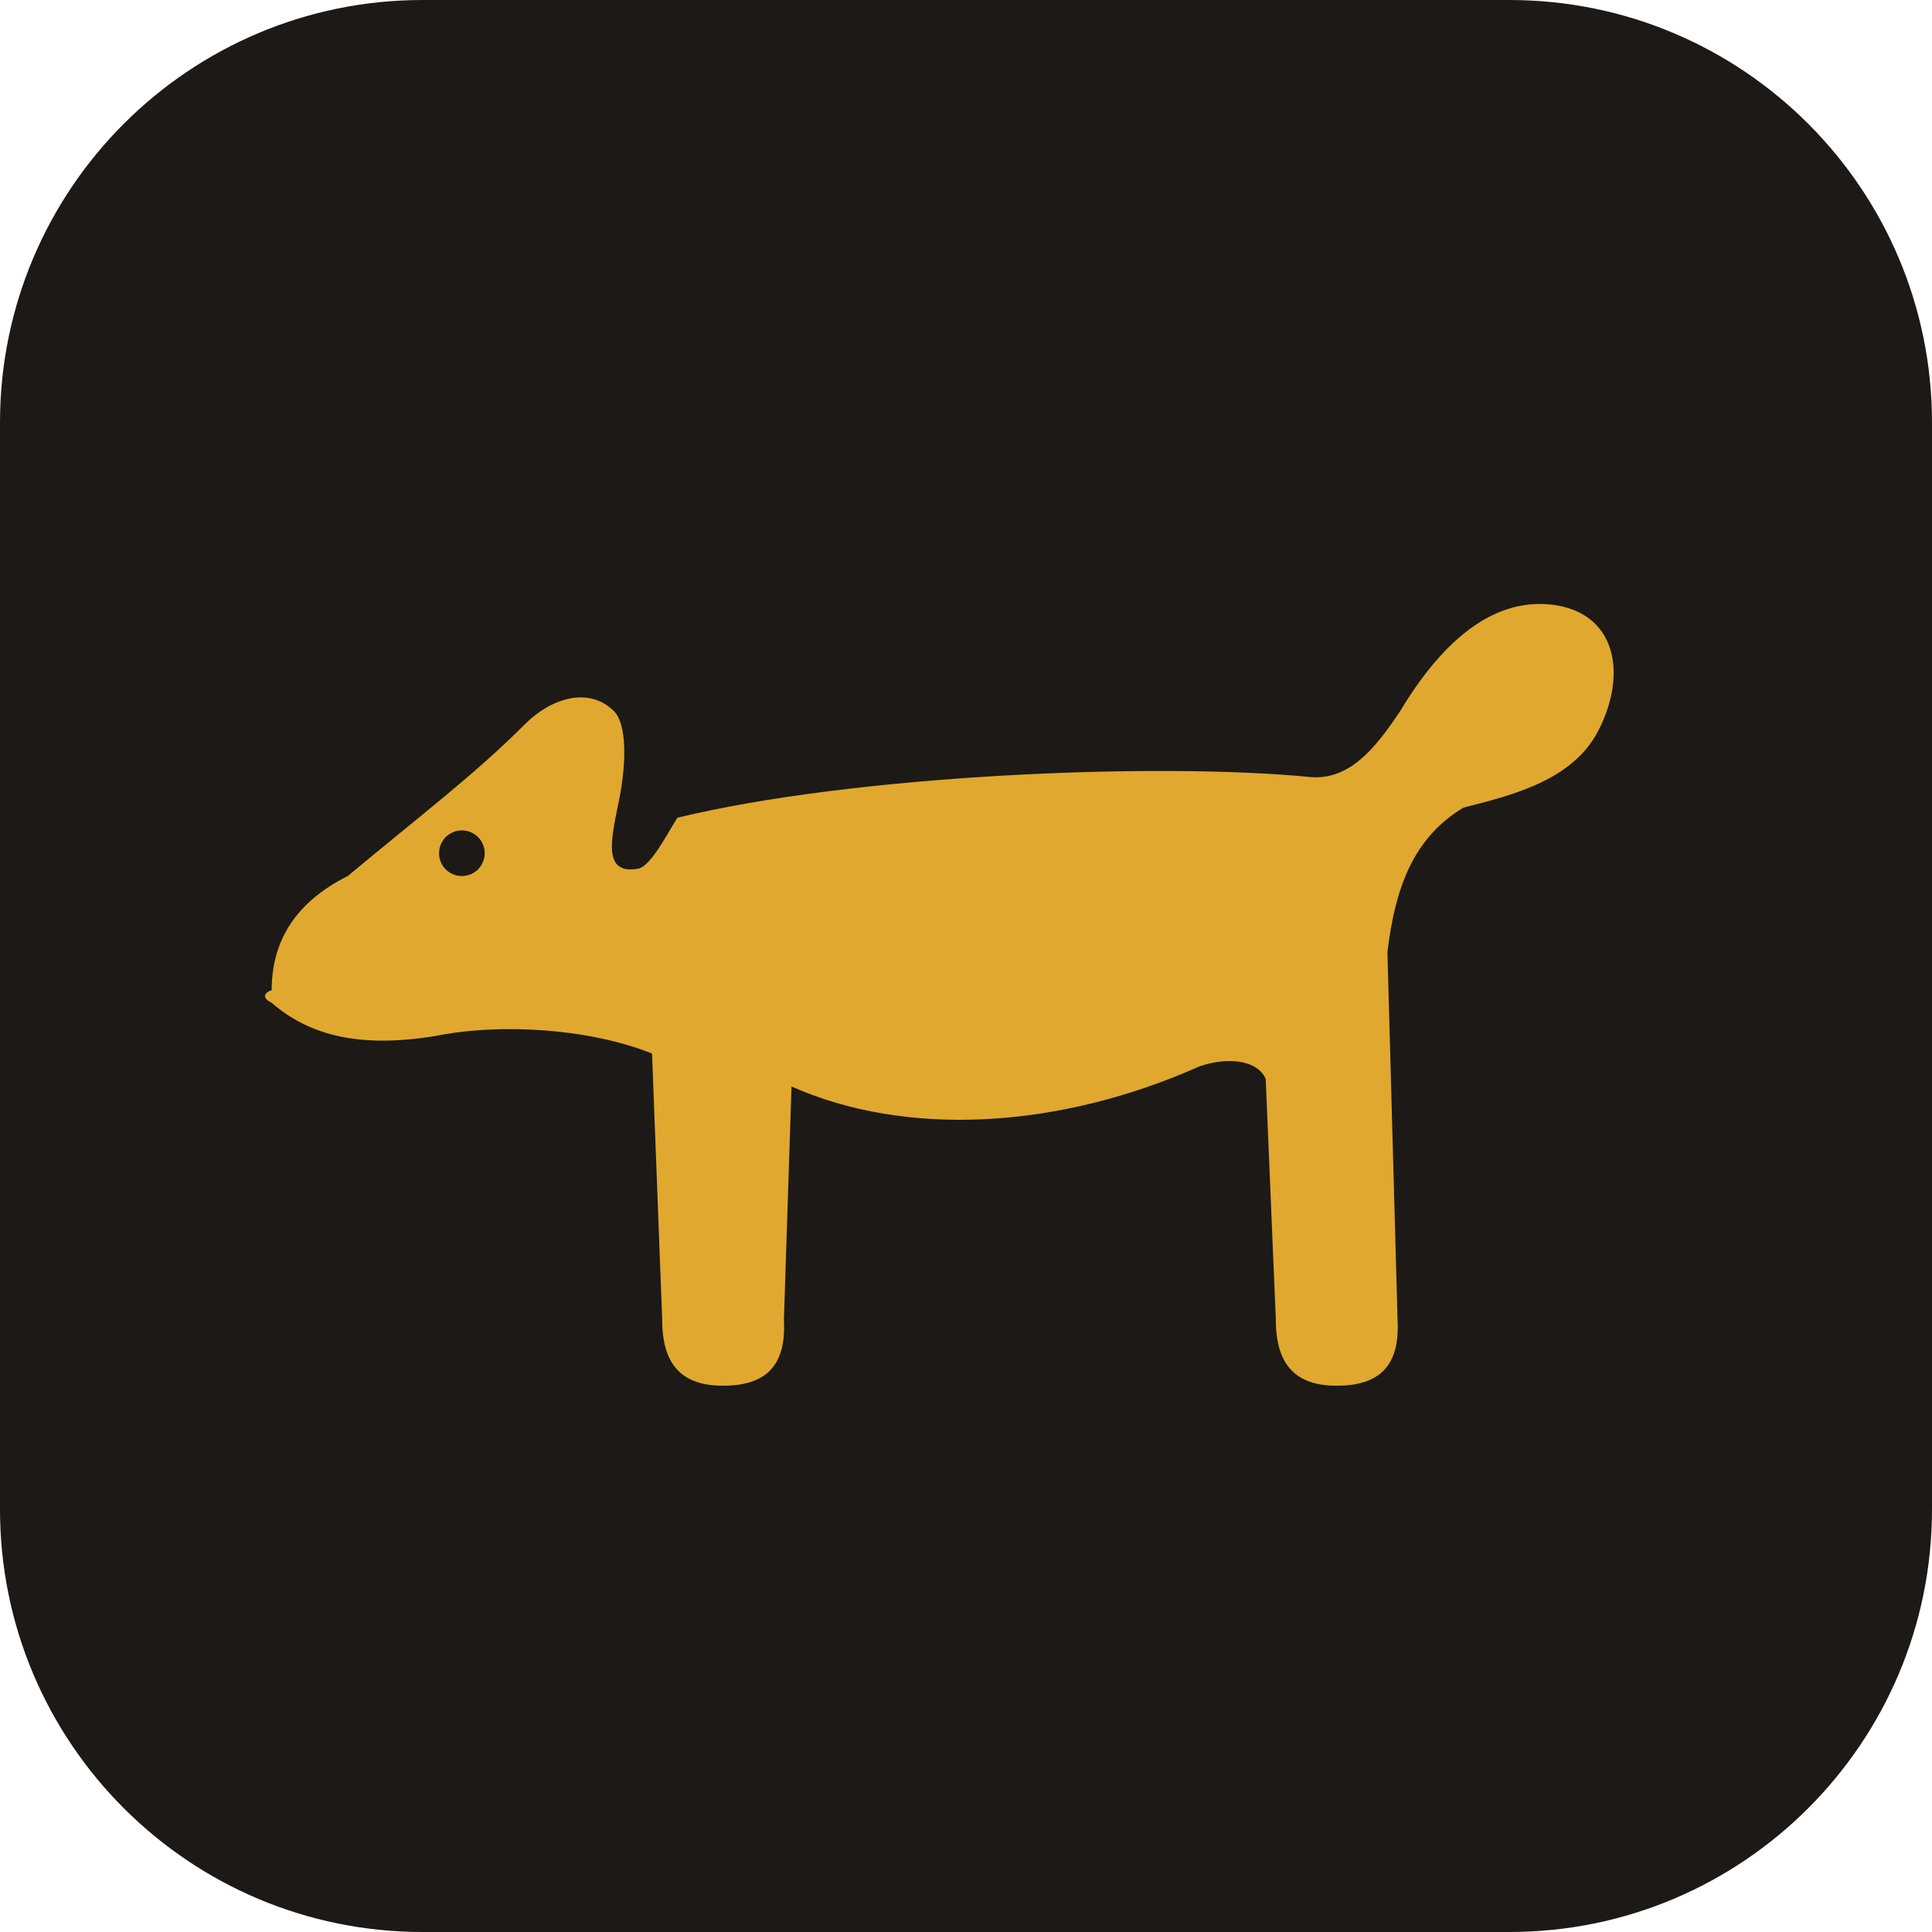
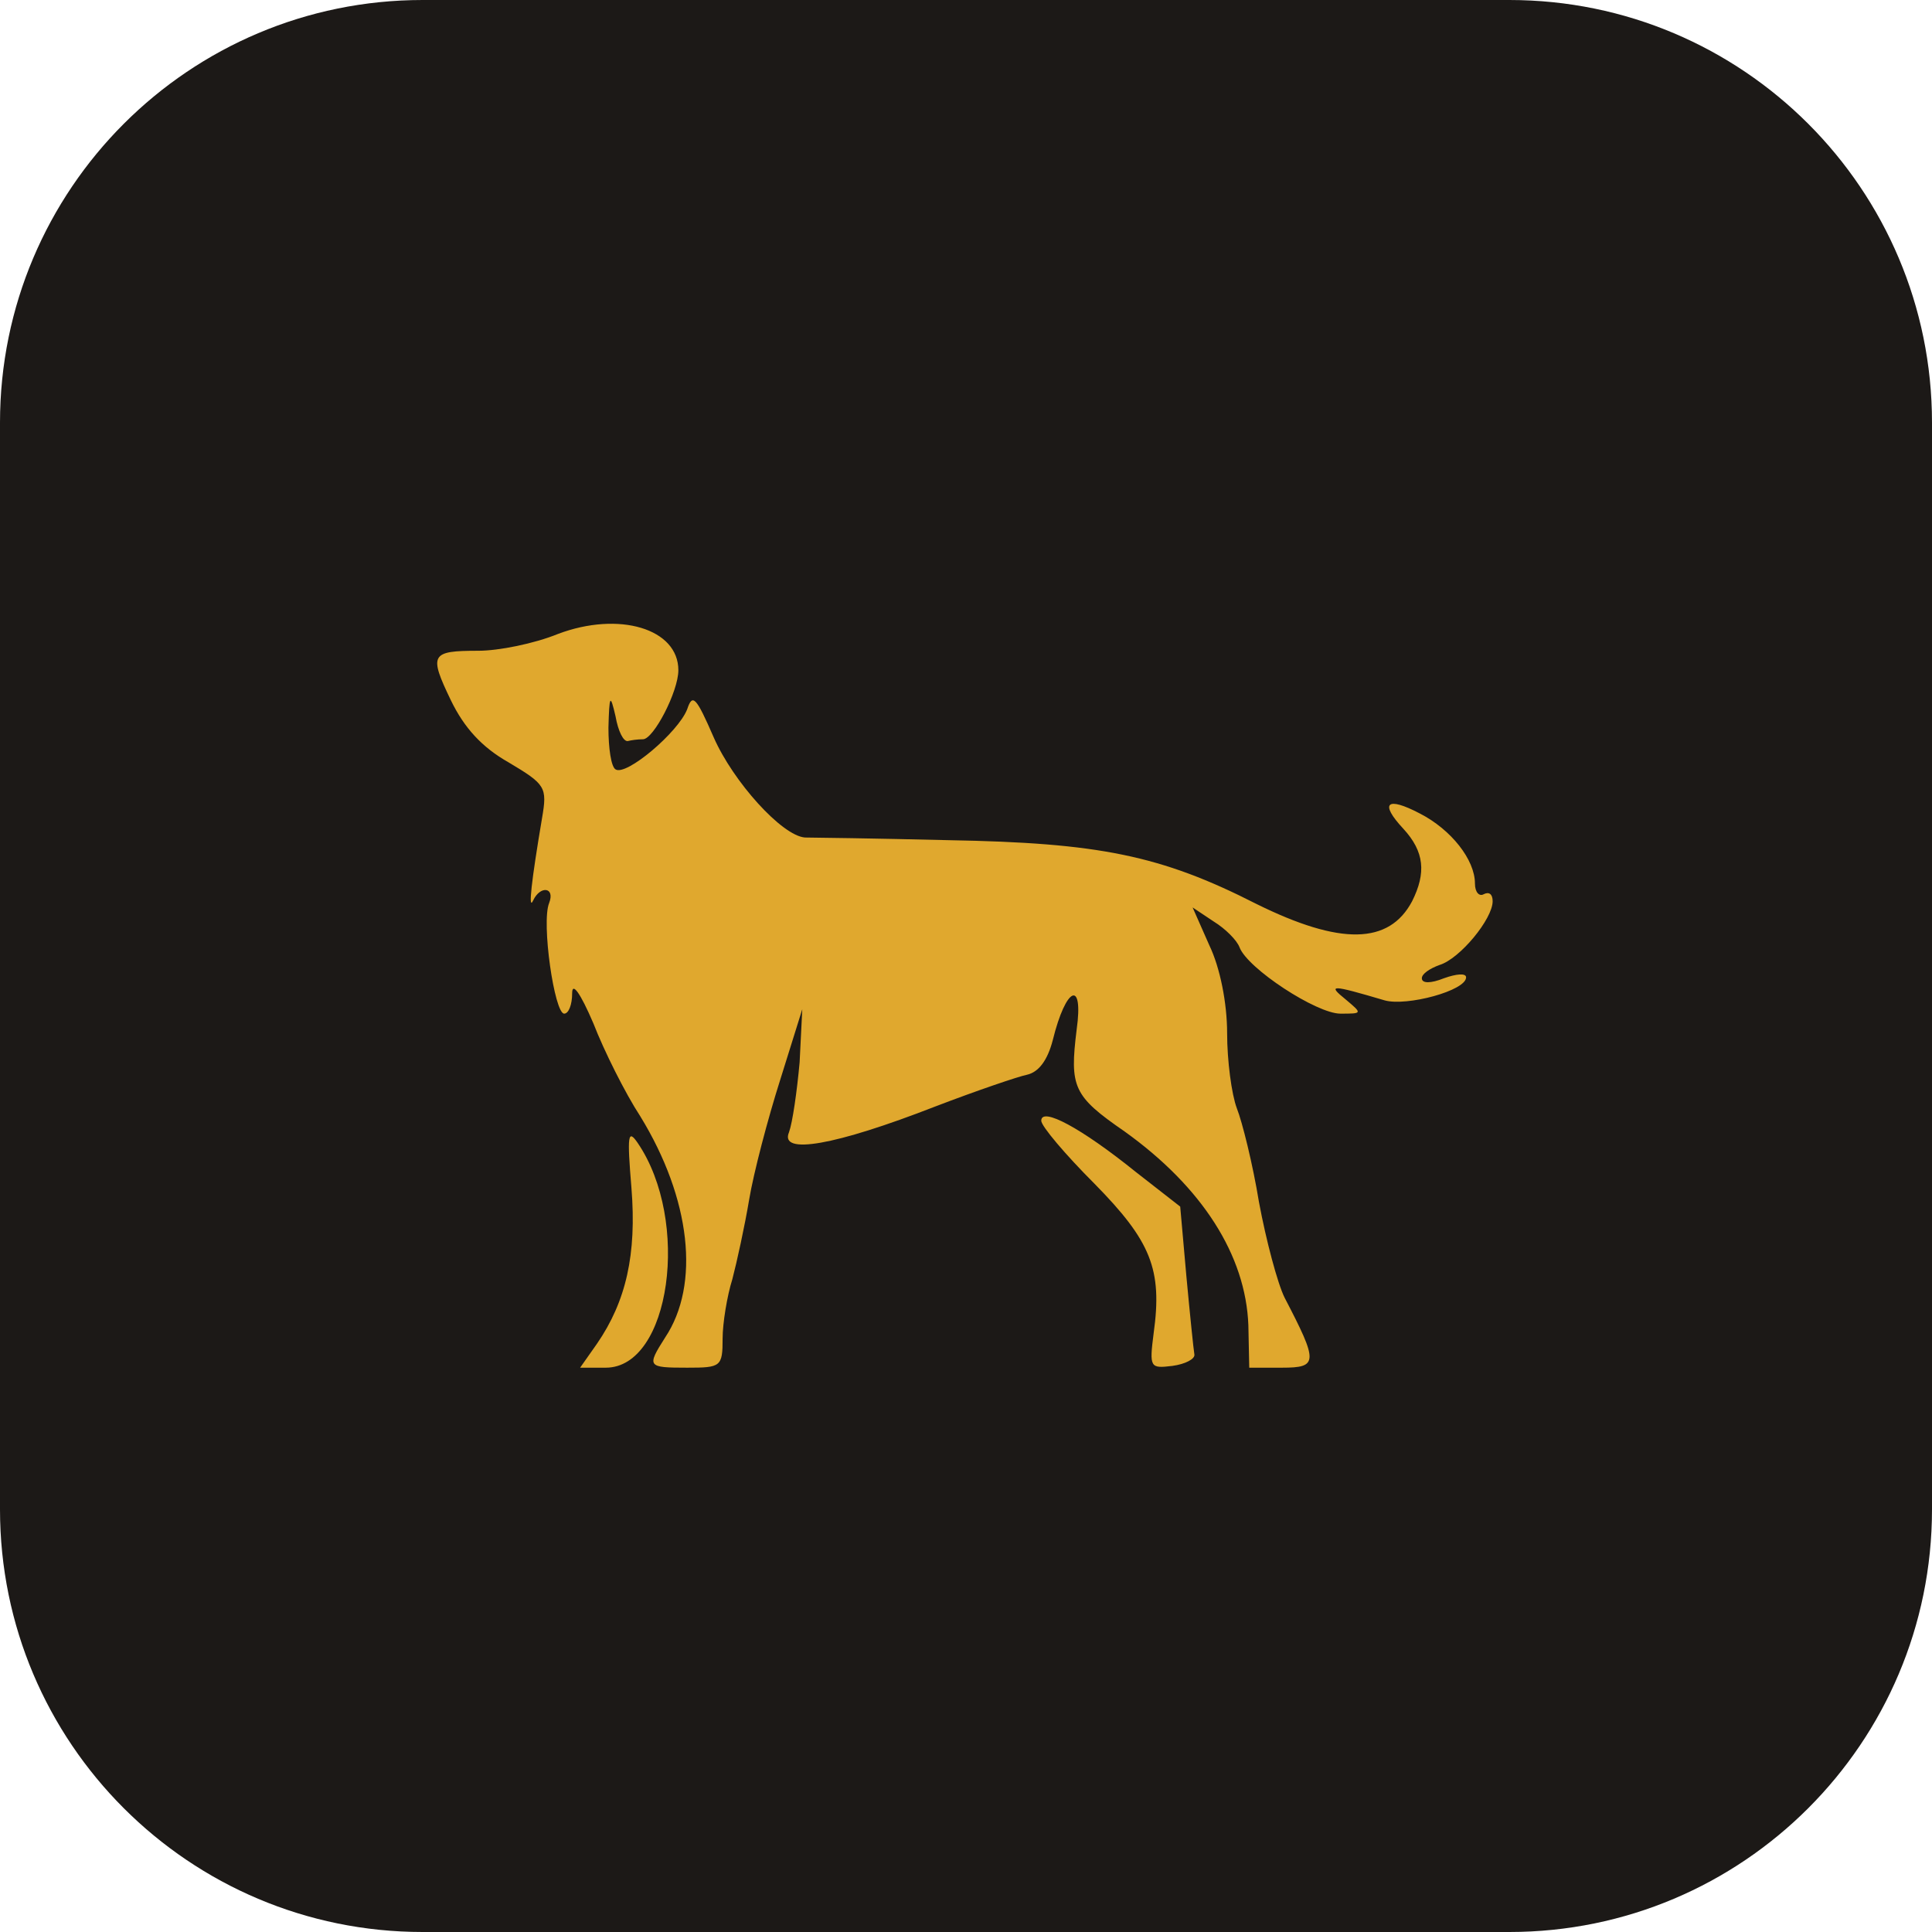
<svg xmlns="http://www.w3.org/2000/svg" viewBox="0 0 32 32" width="32" height="32">
  <rect width="32" height="32" rx="7" fill="#1c1917" />
-   <g transform="translate(2.4 8) scale(0.42)">
-     <path fill="#e0a82e" d="M5 20C5 18 6 16.5 8 15.5 11 13 13 11.5 15 9.5 16 8.5 17.5 8 18.5 9 19 9.5 19 11 18.7 12.5 18.4 14 18 15.5 19.5 15.2 20 15 20.5 14 21 13.2 28 11.5 40 11 46 11.6 47.5 11.7 48.5 10.5 49.5 9 51 6.5 53 4.5 55.5 4.8 58 5.1 58.5 7.5 57.3 9.8 56.3 11.7 54 12.3 52 12.8 50 14 49.3 16 49 18.5L49.4 33C49.5 34.8 48.7 35.6 47 35.6 45.4 35.6 44.6 34.8 44.6 33L44.2 23.5C43.9 22.8 42.8 22.6 41.6 23 36 25.5 30 25.8 25.5 23.8L25.2 33C25.3 34.8 24.5 35.6 22.8 35.6 21.2 35.6 20.4 34.8 20.4 33L20 22.5C17.5 21.5 14 21.3 11.5 21.8 8.5 22.3 6.5 21.8 5 20.5 4.6 20.3 4.7 20.1 5 20Z" />
-     <circle cx="12.5" cy="14.6" r="0.9" fill="#1c1917" />
+   <g transform="translate(2 7.7) scale(0.1466)">
+     <g transform="translate(0,113) scale(0.1,-0.1)" fill="#e0a82e">
+       <path d="M494 939 c-27 -11 -67 -19 -90 -19 -54 0 -56 -4 -31 -56 15 -31 35 -53 65 -70 42 -25 44 -28 38 -63 -12 -71 -16 -106 -10 -93 8 17 25 15 18 -3 -9 -22 6 -125 17 -125 5 0 9 10 9 23 0 13 9 1 24 -34 12 -31 36 -79 53 -105 57 -93 68 -190 28 -250 -21 -33 -20 -34 25 -34 38 0 40 1 40 33 0 17 5 48 11 67 5 19 14 60 19 90 5 30 21 91 35 135 l25 80 -3 -60 c-3 -33 -8 -68 -12 -79 -11 -26 52 -15 165 29 47 18 94 34 104 36 13 3 23 16 29 39 15 61 35 69 27 12 -8 -65 -4 -75 54 -115 88 -63 137 -140 140 -219 l1 -48 37 0 c41 0 41 6 3 79 -8 16 -21 65 -29 108 -7 43 -19 91 -25 106 -6 16 -11 54 -11 85 0 34 -8 74 -20 99 l-19 43 24 -16 c13 -8 26 -21 29 -29 9 -24 87 -75 114 -75 25 0 25 0 6 16 -21 17 -17 17 44 -1 25 -7 92 11 92 26 0 5 -11 4 -25 -1 -15 -6 -25 -6 -25 0 0 5 9 11 20 15 23 7 60 52 60 72 0 8 -4 11 -10 8 -5 -3 -10 2 -10 12 0 27 -27 61 -62 79 -38 20 -46 12 -19 -17 24 -26 26 -50 10 -82 -26 -49 -81 -50 -176 -3 -108 55 -178 69 -348 72 -82 2 -155 3 -162 3 -26 2 -81 63 -103 113 -20 46 -24 50 -30 32 -10 -26 -69 -76 -81 -68 -5 3 -8 24 -8 47 1 37 2 39 8 13 3 -17 9 -29 14 -28 4 1 11 2 17 2 12 0 40 54 40 78 0 47 -67 67 -136 41z M1040 389 c0 -6 27 -38 60 -71 64 -65 77 -97 67 -169 -5 -39 -4 -40 21 -37 15 2 26 8 25 13 -1 6 -5 45 -9 88 l-7 79 -50 39 c-62 50 -107 74 -107 58z M577 313 c6 -75 -6 -128 -39 -176 l-19 -27 29 0 c73 0 96 166 36 254 -11 16 -12 9 -7 -51z" />
+     </g>
  </g>
</svg>
